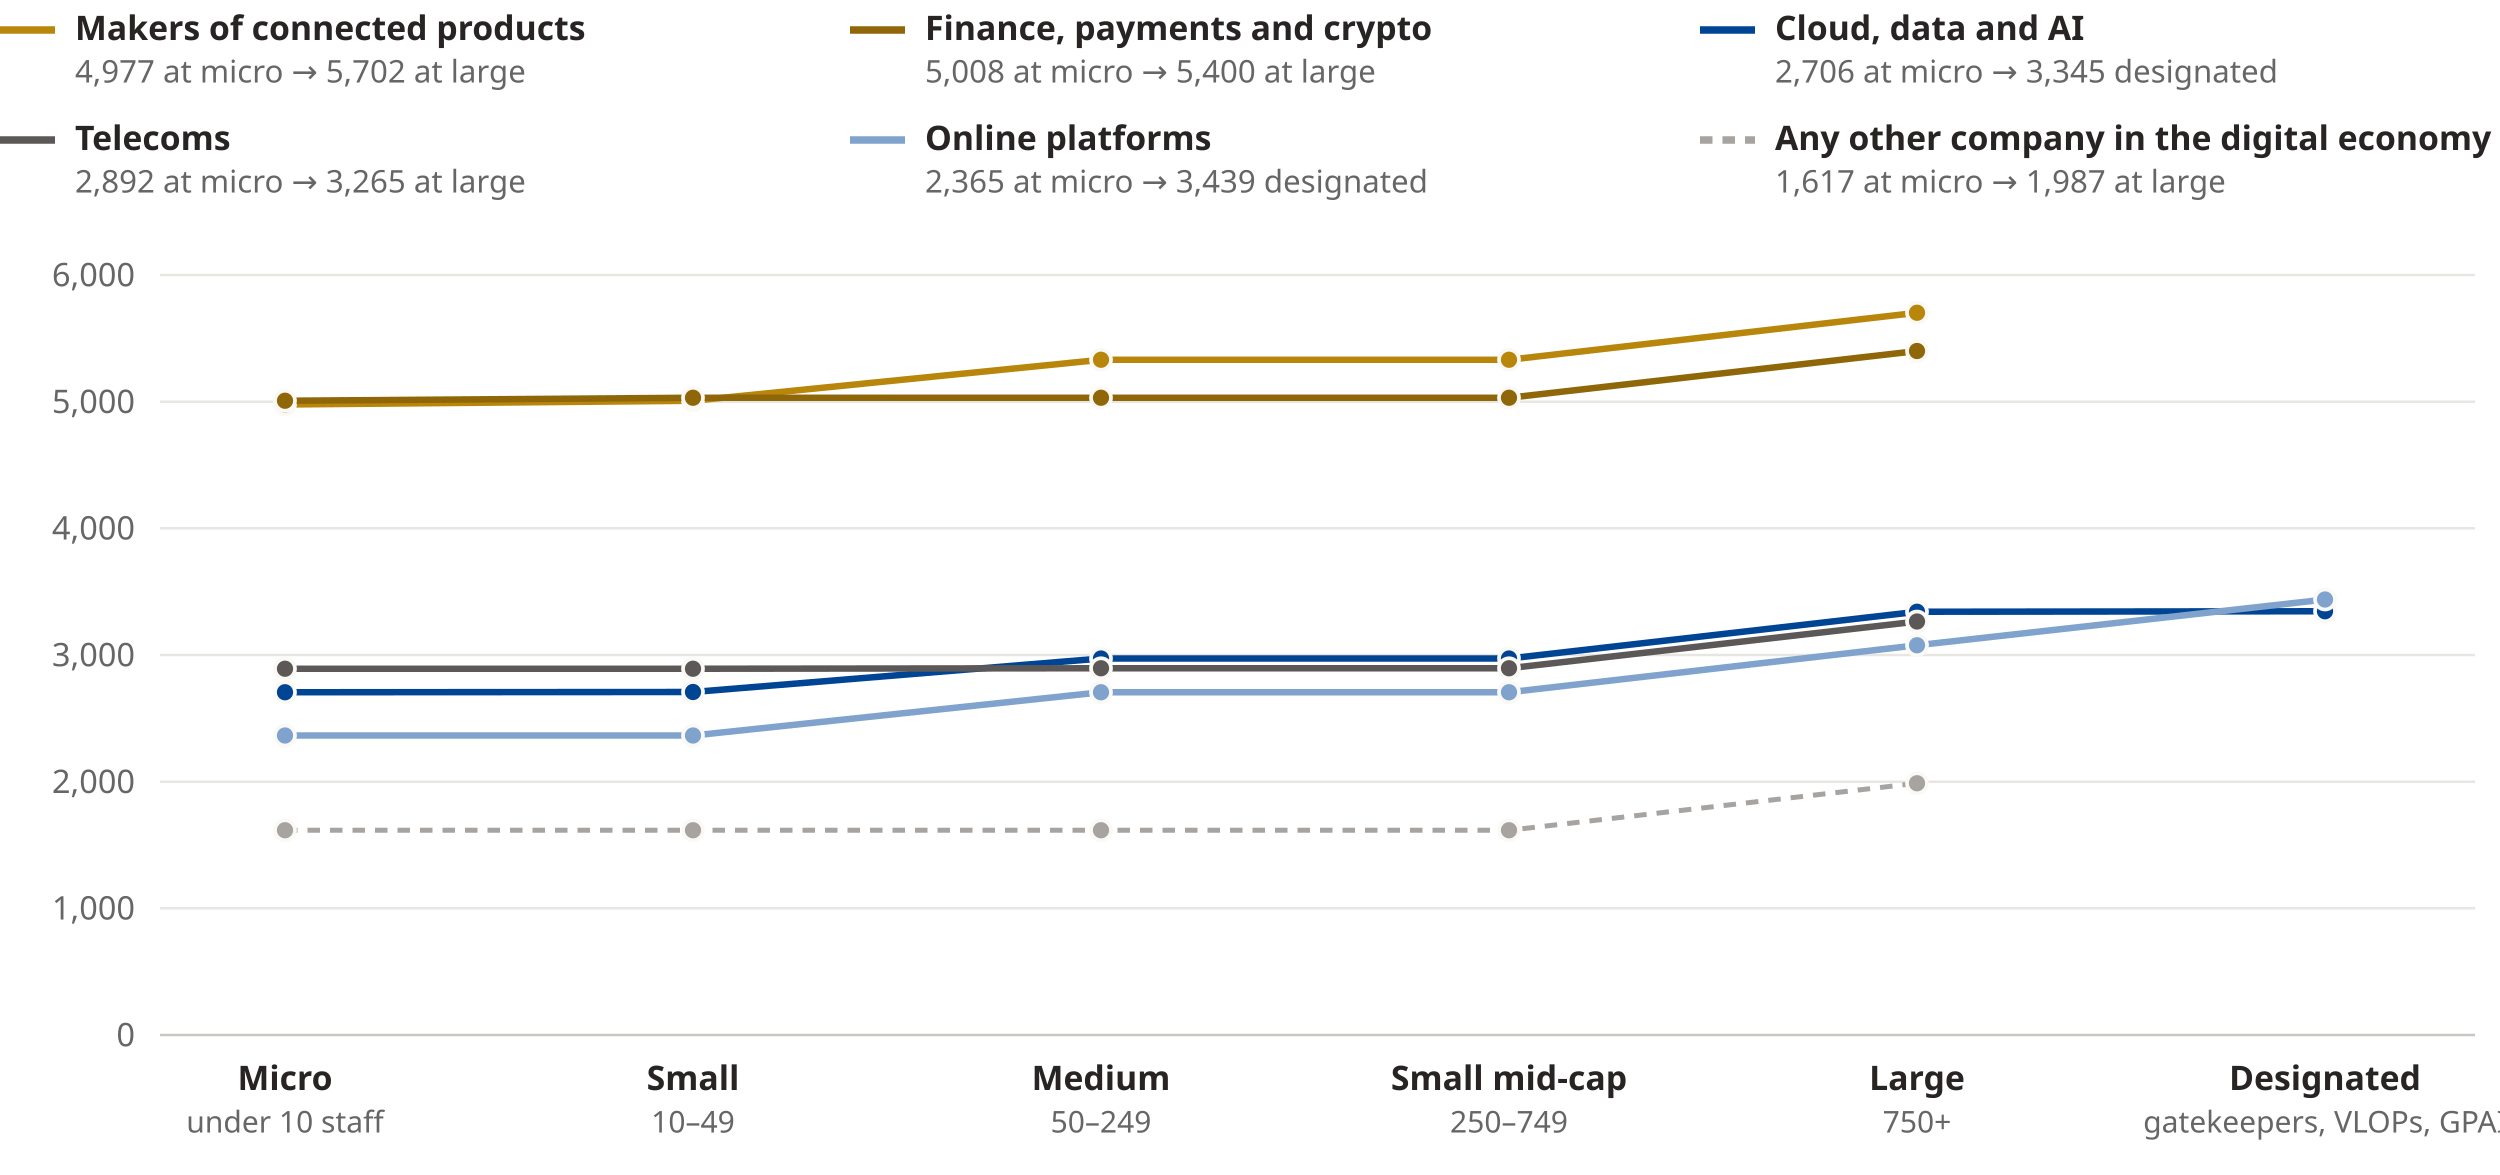
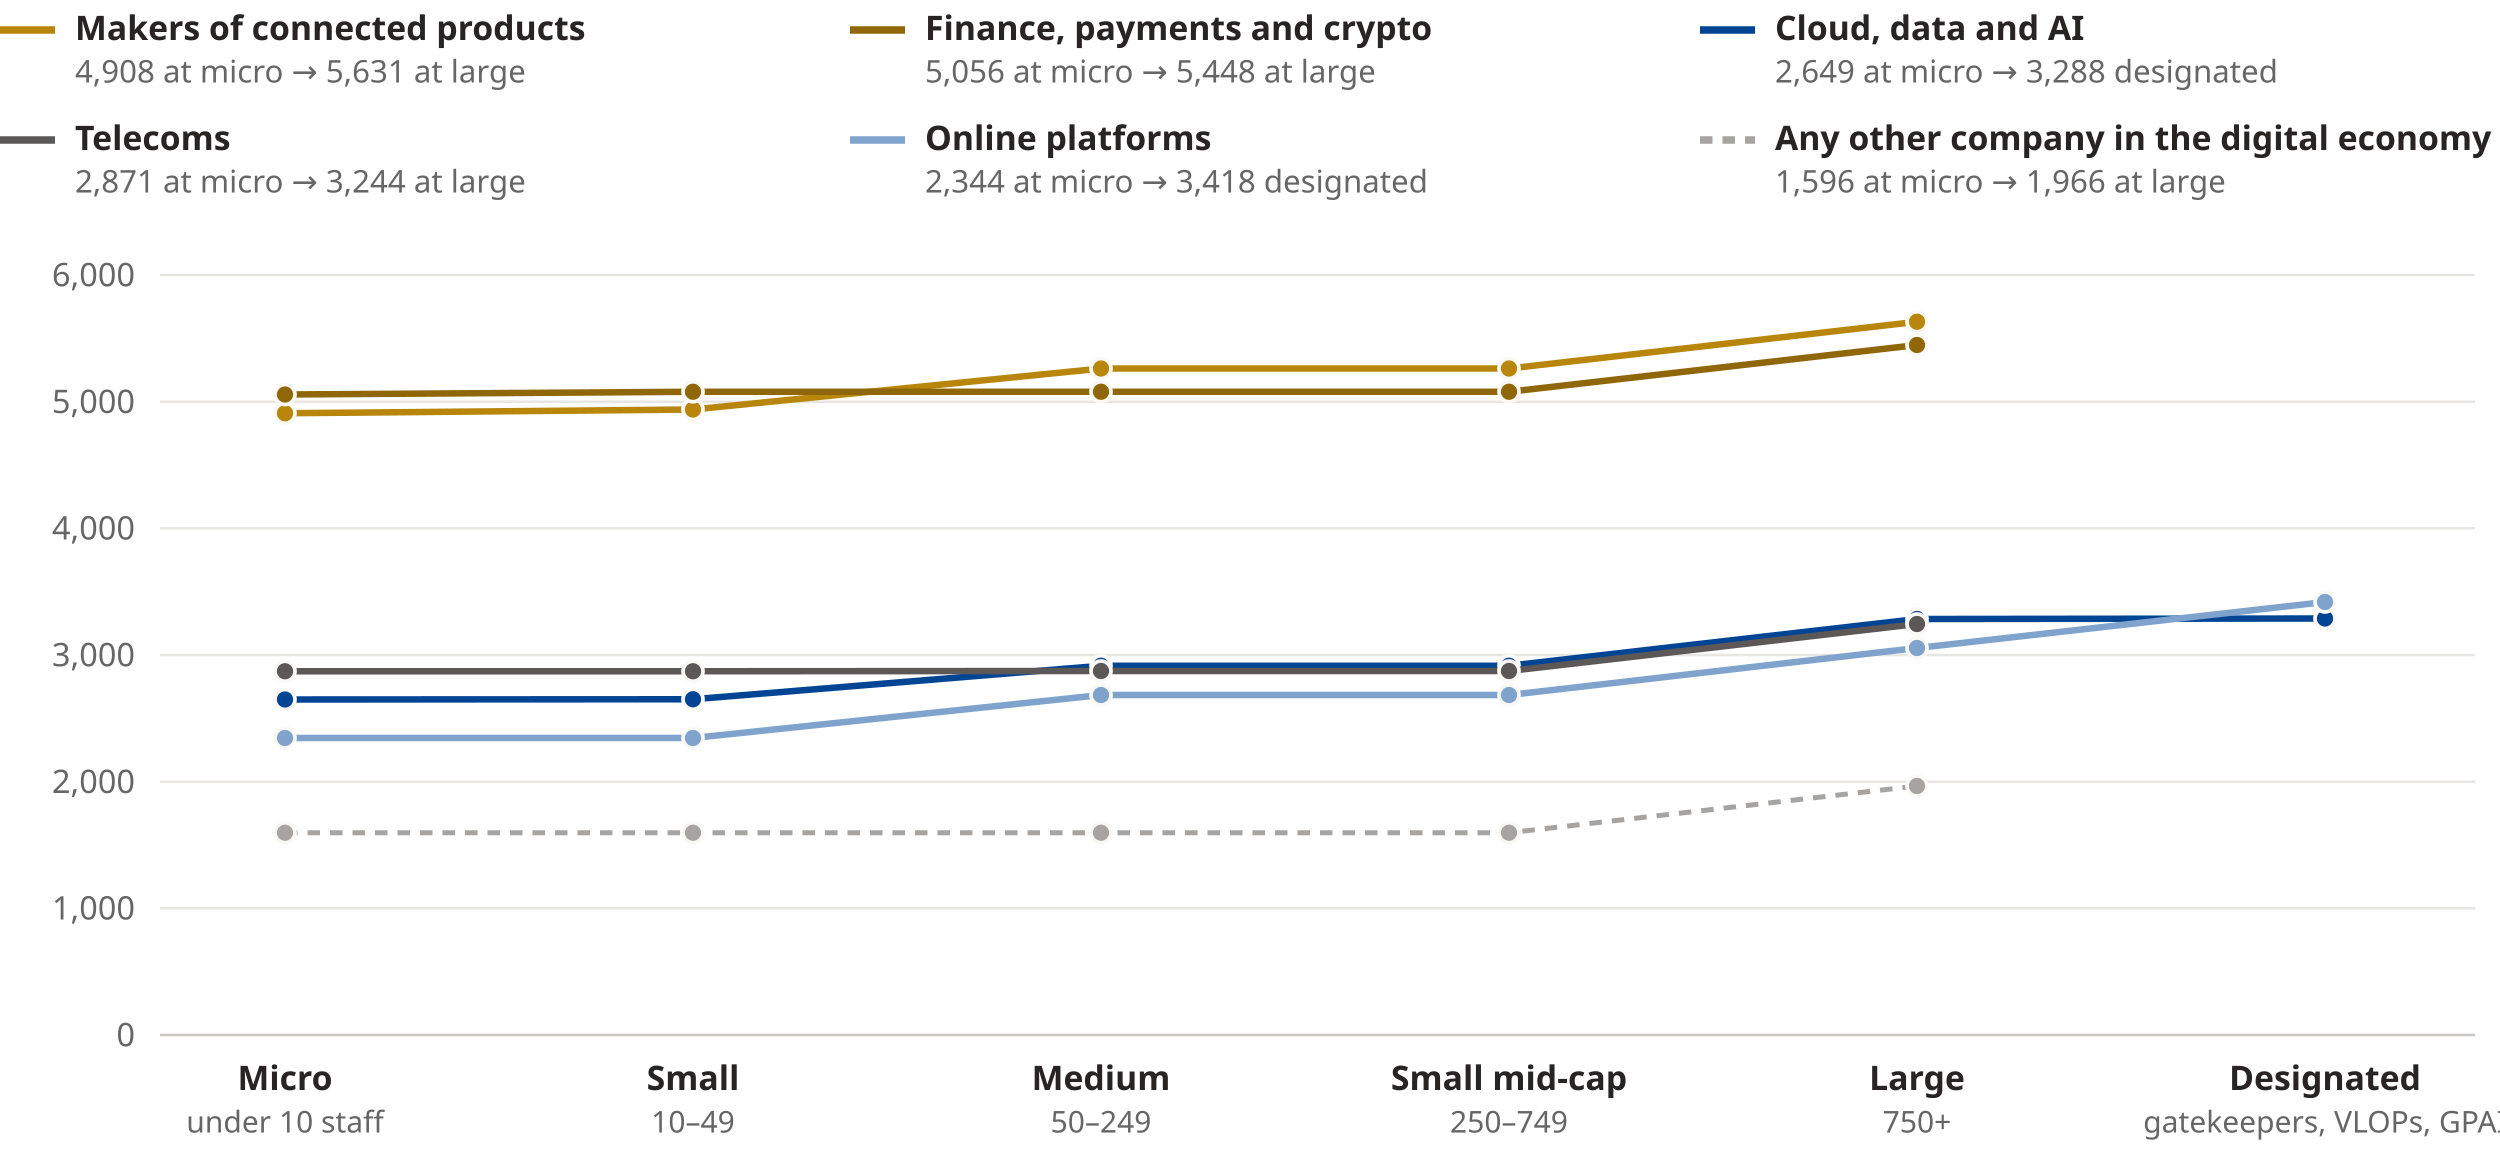
- <svg viewBox="0 0 1000 470" width="100%" role="img" aria-label="Obligations a firm faces at each size, by type of company: Makers of connected products from 4,977 (micro) to 5,702; Finance, payments and crypto from 5,008 (micro) to 5,400; Cloud, data and AI from 2,706 (micro) to 3,345; Telecoms from 2,892 (micro) to 3,265; Online platforms from 2,365 (micro) to 3,439; Any other company in the digital economy from 1,617 (micro) to 1,987">
+ <svg viewBox="0 0 1000 470" width="100%" role="img" aria-label="Obligations a firm faces at each size, by type of company: Makers of connected products from 4,908 (micro) to 5,631; Finance, payments and crypto from 5,056 (micro) to 5,448; Cloud, data and AI from 2,649 (micro) to 3,288; Telecoms from 2,871 (micro) to 3,244; Online platforms from 2,344 (micro) to 3,418; Any other company in the digital economy from 1,596 (micro) to 1,966">
  <line x1="64" x2="990" y1="414.0" y2="414.0" stroke="#C9C6C3" />
  <text x="54.0" y="418.5" text-anchor="end" font-family="DM Sans, sans-serif" font-size="13" fill="#666666">0</text>
  <line x1="64" x2="990" y1="363.3" y2="363.3" stroke="#E8E6E3" />
  <text x="54.0" y="367.8" text-anchor="end" font-family="DM Sans, sans-serif" font-size="13" fill="#666666">1,000</text>
  <line x1="64" x2="990" y1="312.7" y2="312.7" stroke="#E8E6E3" />
  <text x="54.0" y="317.2" text-anchor="end" font-family="DM Sans, sans-serif" font-size="13" fill="#666666">2,000</text>
  <line x1="64" x2="990" y1="262.0" y2="262.0" stroke="#E8E6E3" />
  <text x="54.0" y="266.5" text-anchor="end" font-family="DM Sans, sans-serif" font-size="13" fill="#666666">3,000</text>
  <line x1="64" x2="990" y1="211.3" y2="211.3" stroke="#E8E6E3" />
  <text x="54.0" y="215.8" text-anchor="end" font-family="DM Sans, sans-serif" font-size="13" fill="#666666">4,000</text>
  <line x1="64" x2="990" y1="160.7" y2="160.7" stroke="#E8E6E3" />
  <text x="54.0" y="165.2" text-anchor="end" font-family="DM Sans, sans-serif" font-size="13" fill="#666666">5,000</text>
  <line x1="64" x2="990" y1="110.0" y2="110.0" stroke="#E8E6E3" />
  <text x="54.0" y="114.5" text-anchor="end" font-family="DM Sans, sans-serif" font-size="13" fill="#666666">6,000</text>
  <text x="114.0" y="436.0" text-anchor="middle" font-family="DM Sans, sans-serif" font-size="13.5" fill="#282424" font-weight="600">Micro</text>
  <text x="114.0" y="453.0" text-anchor="middle" font-family="DM Sans, sans-serif" font-size="12" fill="#666666">under 10 staff</text>
  <text x="277.2" y="436.0" text-anchor="middle" font-family="DM Sans, sans-serif" font-size="13.5" fill="#282424" font-weight="600">Small</text>
  <text x="277.2" y="453.0" text-anchor="middle" font-family="DM Sans, sans-serif" font-size="12" fill="#666666">10–49</text>
  <text x="440.4" y="436.0" text-anchor="middle" font-family="DM Sans, sans-serif" font-size="13.5" fill="#282424" font-weight="600">Medium</text>
  <text x="440.4" y="453.0" text-anchor="middle" font-family="DM Sans, sans-serif" font-size="12" fill="#666666">50–249</text>
  <text x="603.6" y="436.0" text-anchor="middle" font-family="DM Sans, sans-serif" font-size="13.5" fill="#282424" font-weight="600">Small mid-cap</text>
  <text x="603.6" y="453.0" text-anchor="middle" font-family="DM Sans, sans-serif" font-size="12" fill="#666666">250–749</text>
  <text x="766.8" y="436.0" text-anchor="middle" font-family="DM Sans, sans-serif" font-size="13.5" fill="#282424" font-weight="600">Large</text>
  <text x="766.8" y="453.0" text-anchor="middle" font-family="DM Sans, sans-serif" font-size="12" fill="#666666">750+</text>
  <text x="930.0" y="436.0" text-anchor="middle" font-family="DM Sans, sans-serif" font-size="13.5" fill="#282424" font-weight="600">Designated</text>
  <text x="930.0" y="453.0" text-anchor="middle" font-family="DM Sans, sans-serif" font-size="12" fill="#666666">gatekeepers, VLOPs, GPAI</text>
-   <path d="M114.0,161.8 L277.2,160.3 L440.4,143.9 L603.6,143.9 L766.8,125.1" fill="none" stroke="#B8860B" stroke-width="2.6" />
-   <circle cx="114.0" cy="161.8" r="4" fill="#B8860B" stroke="#FAF9F5" stroke-width="1.5" />
-   <circle cx="277.2" cy="160.3" r="4" fill="#B8860B" stroke="#FAF9F5" stroke-width="1.5" />
-   <circle cx="440.4" cy="143.9" r="4" fill="#B8860B" stroke="#FAF9F5" stroke-width="1.5" />
-   <circle cx="603.6" cy="143.9" r="4" fill="#B8860B" stroke="#FAF9F5" stroke-width="1.5" />
-   <circle cx="766.8" cy="125.1" r="4" fill="#B8860B" stroke="#FAF9F5" stroke-width="1.5" />
-   <path d="M114.0,160.3 L277.2,159.1 L440.4,159.1 L603.6,159.1 L766.8,140.4" fill="none" stroke="#8F6708" stroke-width="2.6" />
-   <circle cx="114.0" cy="160.3" r="4" fill="#8F6708" stroke="#FAF9F5" stroke-width="1.5" />
-   <circle cx="277.2" cy="159.1" r="4" fill="#8F6708" stroke="#FAF9F5" stroke-width="1.5" />
-   <circle cx="440.4" cy="159.1" r="4" fill="#8F6708" stroke="#FAF9F5" stroke-width="1.5" />
-   <circle cx="603.6" cy="159.1" r="4" fill="#8F6708" stroke="#FAF9F5" stroke-width="1.5" />
-   <circle cx="766.8" cy="140.4" r="4" fill="#8F6708" stroke="#FAF9F5" stroke-width="1.5" />
-   <path d="M114.0,276.9 L277.2,276.8 L440.4,263.4 L603.6,263.4 L766.8,244.7 L930.0,244.5" fill="none" stroke="#004494" stroke-width="2.6" />
-   <circle cx="114.0" cy="276.9" r="4" fill="#004494" stroke="#FAF9F5" stroke-width="1.5" />
-   <circle cx="277.2" cy="276.8" r="4" fill="#004494" stroke="#FAF9F5" stroke-width="1.5" />
-   <circle cx="440.4" cy="263.4" r="4" fill="#004494" stroke="#FAF9F5" stroke-width="1.5" />
-   <circle cx="603.6" cy="263.4" r="4" fill="#004494" stroke="#FAF9F5" stroke-width="1.5" />
-   <circle cx="766.8" cy="244.7" r="4" fill="#004494" stroke="#FAF9F5" stroke-width="1.5" />
-   <circle cx="930.0" cy="244.5" r="4" fill="#004494" stroke="#FAF9F5" stroke-width="1.5" />
-   <path d="M114.0,267.5 L277.2,267.5 L440.4,267.3 L603.6,267.3 L766.8,248.6" fill="none" stroke="#5C5858" stroke-width="2.6" />
-   <circle cx="114.0" cy="267.5" r="4" fill="#5C5858" stroke="#FAF9F5" stroke-width="1.5" />
-   <circle cx="277.2" cy="267.5" r="4" fill="#5C5858" stroke="#FAF9F5" stroke-width="1.5" />
-   <circle cx="440.4" cy="267.3" r="4" fill="#5C5858" stroke="#FAF9F5" stroke-width="1.5" />
-   <circle cx="603.6" cy="267.3" r="4" fill="#5C5858" stroke="#FAF9F5" stroke-width="1.5" />
-   <circle cx="766.8" cy="248.6" r="4" fill="#5C5858" stroke="#FAF9F5" stroke-width="1.5" />
-   <path d="M114.0,294.2 L277.2,294.2 L440.4,276.9 L603.6,276.9 L766.8,258.1 L930.0,239.8" fill="none" stroke="#7FA3CC" stroke-width="2.6" />
-   <circle cx="114.0" cy="294.2" r="4" fill="#7FA3CC" stroke="#FAF9F5" stroke-width="1.5" />
-   <circle cx="277.2" cy="294.2" r="4" fill="#7FA3CC" stroke="#FAF9F5" stroke-width="1.5" />
-   <circle cx="440.4" cy="276.9" r="4" fill="#7FA3CC" stroke="#FAF9F5" stroke-width="1.5" />
-   <circle cx="603.6" cy="276.9" r="4" fill="#7FA3CC" stroke="#FAF9F5" stroke-width="1.5" />
-   <circle cx="766.8" cy="258.1" r="4" fill="#7FA3CC" stroke="#FAF9F5" stroke-width="1.5" />
-   <circle cx="930.0" cy="239.8" r="4" fill="#7FA3CC" stroke="#FAF9F5" stroke-width="1.5" />
-   <path d="M114.0,332.1 L277.2,332.1 L440.4,332.1 L603.6,332.1 L766.8,313.3" fill="none" stroke="#A6A3A0" stroke-width="2" stroke-dasharray="5 4" />
-   <circle cx="114.0" cy="332.1" r="4" fill="#A6A3A0" stroke="#FAF9F5" stroke-width="1.5" />
-   <circle cx="277.2" cy="332.1" r="4" fill="#A6A3A0" stroke="#FAF9F5" stroke-width="1.5" />
-   <circle cx="440.4" cy="332.1" r="4" fill="#A6A3A0" stroke="#FAF9F5" stroke-width="1.5" />
-   <circle cx="603.6" cy="332.1" r="4" fill="#A6A3A0" stroke="#FAF9F5" stroke-width="1.5" />
-   <circle cx="766.8" cy="313.3" r="4" fill="#A6A3A0" stroke="#FAF9F5" stroke-width="1.5" />
+   <path d="M114.0,165.3 L277.2,163.8 L440.4,147.4 L603.6,147.4 L766.8,128.7" fill="none" stroke="#B8860B" stroke-width="2.6" />
+   <circle cx="114.0" cy="165.3" r="4" fill="#B8860B" stroke="#FAF9F5" stroke-width="1.5" />
+   <circle cx="277.2" cy="163.8" r="4" fill="#B8860B" stroke="#FAF9F5" stroke-width="1.5" />
+   <circle cx="440.4" cy="147.4" r="4" fill="#B8860B" stroke="#FAF9F5" stroke-width="1.5" />
+   <circle cx="603.6" cy="147.4" r="4" fill="#B8860B" stroke="#FAF9F5" stroke-width="1.5" />
+   <circle cx="766.8" cy="128.7" r="4" fill="#B8860B" stroke="#FAF9F5" stroke-width="1.5" />
+   <path d="M114.0,157.8 L277.2,156.7 L440.4,156.7 L603.6,156.7 L766.8,138.0" fill="none" stroke="#8F6708" stroke-width="2.6" />
+   <circle cx="114.0" cy="157.8" r="4" fill="#8F6708" stroke="#FAF9F5" stroke-width="1.5" />
+   <circle cx="277.2" cy="156.7" r="4" fill="#8F6708" stroke="#FAF9F5" stroke-width="1.5" />
+   <circle cx="440.4" cy="156.7" r="4" fill="#8F6708" stroke="#FAF9F5" stroke-width="1.5" />
+   <circle cx="603.6" cy="156.7" r="4" fill="#8F6708" stroke="#FAF9F5" stroke-width="1.5" />
+   <circle cx="766.8" cy="138.0" r="4" fill="#8F6708" stroke="#FAF9F5" stroke-width="1.5" />
+   <path d="M114.0,279.8 L277.2,279.7 L440.4,266.3 L603.6,266.3 L766.8,247.6 L930.0,247.4" fill="none" stroke="#004494" stroke-width="2.6" />
+   <circle cx="114.0" cy="279.8" r="4" fill="#004494" stroke="#FAF9F5" stroke-width="1.5" />
+   <circle cx="277.2" cy="279.7" r="4" fill="#004494" stroke="#FAF9F5" stroke-width="1.5" />
+   <circle cx="440.4" cy="266.3" r="4" fill="#004494" stroke="#FAF9F5" stroke-width="1.5" />
+   <circle cx="603.6" cy="266.3" r="4" fill="#004494" stroke="#FAF9F5" stroke-width="1.5" />
+   <circle cx="766.8" cy="247.6" r="4" fill="#004494" stroke="#FAF9F5" stroke-width="1.5" />
+   <circle cx="930.0" cy="247.4" r="4" fill="#004494" stroke="#FAF9F5" stroke-width="1.5" />
+   <path d="M114.0,268.5 L277.2,268.5 L440.4,268.4 L603.6,268.4 L766.8,249.6" fill="none" stroke="#5C5858" stroke-width="2.6" />
+   <circle cx="114.0" cy="268.5" r="4" fill="#5C5858" stroke="#FAF9F5" stroke-width="1.5" />
+   <circle cx="277.2" cy="268.5" r="4" fill="#5C5858" stroke="#FAF9F5" stroke-width="1.5" />
+   <circle cx="440.4" cy="268.4" r="4" fill="#5C5858" stroke="#FAF9F5" stroke-width="1.5" />
+   <circle cx="603.6" cy="268.4" r="4" fill="#5C5858" stroke="#FAF9F5" stroke-width="1.5" />
+   <circle cx="766.8" cy="249.6" r="4" fill="#5C5858" stroke="#FAF9F5" stroke-width="1.5" />
+   <path d="M114.0,295.2 L277.2,295.2 L440.4,278.0 L603.6,278.0 L766.8,259.2 L930.0,240.8" fill="none" stroke="#7FA3CC" stroke-width="2.6" />
+   <circle cx="114.0" cy="295.2" r="4" fill="#7FA3CC" stroke="#FAF9F5" stroke-width="1.5" />
+   <circle cx="277.2" cy="295.2" r="4" fill="#7FA3CC" stroke="#FAF9F5" stroke-width="1.5" />
+   <circle cx="440.4" cy="278.0" r="4" fill="#7FA3CC" stroke="#FAF9F5" stroke-width="1.5" />
+   <circle cx="603.6" cy="278.0" r="4" fill="#7FA3CC" stroke="#FAF9F5" stroke-width="1.5" />
+   <circle cx="766.8" cy="259.2" r="4" fill="#7FA3CC" stroke="#FAF9F5" stroke-width="1.5" />
+   <circle cx="930.0" cy="240.8" r="4" fill="#7FA3CC" stroke="#FAF9F5" stroke-width="1.5" />
+   <path d="M114.0,333.1 L277.2,333.1 L440.4,333.1 L603.6,333.1 L766.8,314.4" fill="none" stroke="#A6A3A0" stroke-width="2" stroke-dasharray="5 4" />
+   <circle cx="114.0" cy="333.1" r="4" fill="#A6A3A0" stroke="#FAF9F5" stroke-width="1.5" />
+   <circle cx="277.2" cy="333.1" r="4" fill="#A6A3A0" stroke="#FAF9F5" stroke-width="1.5" />
+   <circle cx="440.4" cy="333.1" r="4" fill="#A6A3A0" stroke="#FAF9F5" stroke-width="1.5" />
+   <circle cx="603.6" cy="333.1" r="4" fill="#A6A3A0" stroke="#FAF9F5" stroke-width="1.5" />
+   <circle cx="766.8" cy="314.4" r="4" fill="#A6A3A0" stroke="#FAF9F5" stroke-width="1.5" />
  <line x1="0" x2="22" y1="12" y2="12" stroke="#B8860B" stroke-width="3" />
  <text x="30.0" y="16.0" text-anchor="start" font-family="DM Sans, sans-serif" font-size="13.5" fill="#282424" font-weight="600">Makers of connected products</text>
-   <text x="30.0" y="33.0" text-anchor="start" font-family="DM Sans, sans-serif" font-size="12.5" fill="#666666">4,977 at micro → 5,702 at large</text>
+   <text x="30.0" y="33.0" text-anchor="start" font-family="DM Sans, sans-serif" font-size="12.5" fill="#666666">4,908 at micro → 5,631 at large</text>
  <line x1="340" x2="362" y1="12" y2="12" stroke="#8F6708" stroke-width="3" />
  <text x="370.0" y="16.0" text-anchor="start" font-family="DM Sans, sans-serif" font-size="13.5" fill="#282424" font-weight="600">Finance, payments and crypto</text>
-   <text x="370.0" y="33.0" text-anchor="start" font-family="DM Sans, sans-serif" font-size="12.5" fill="#666666">5,008 at micro → 5,400 at large</text>
+   <text x="370.0" y="33.0" text-anchor="start" font-family="DM Sans, sans-serif" font-size="12.5" fill="#666666">5,056 at micro → 5,448 at large</text>
  <line x1="680" x2="702" y1="12" y2="12" stroke="#004494" stroke-width="3" />
  <text x="710.0" y="16.0" text-anchor="start" font-family="DM Sans, sans-serif" font-size="13.5" fill="#282424" font-weight="600">Cloud, data and AI</text>
-   <text x="710.0" y="33.0" text-anchor="start" font-family="DM Sans, sans-serif" font-size="12.5" fill="#666666">2,706 at micro → 3,345 designated</text>
+   <text x="710.0" y="33.0" text-anchor="start" font-family="DM Sans, sans-serif" font-size="12.5" fill="#666666">2,649 at micro → 3,288 designated</text>
  <line x1="0" x2="22" y1="56" y2="56" stroke="#5C5858" stroke-width="3" />
  <text x="30.0" y="60.0" text-anchor="start" font-family="DM Sans, sans-serif" font-size="13.5" fill="#282424" font-weight="600">Telecoms</text>
-   <text x="30.0" y="77.0" text-anchor="start" font-family="DM Sans, sans-serif" font-size="12.5" fill="#666666">2,892 at micro → 3,265 at large</text>
+   <text x="30.0" y="77.0" text-anchor="start" font-family="DM Sans, sans-serif" font-size="12.5" fill="#666666">2,871 at micro → 3,244 at large</text>
  <line x1="340" x2="362" y1="56" y2="56" stroke="#7FA3CC" stroke-width="3" />
  <text x="370.0" y="60.0" text-anchor="start" font-family="DM Sans, sans-serif" font-size="13.5" fill="#282424" font-weight="600">Online platforms</text>
-   <text x="370.0" y="77.0" text-anchor="start" font-family="DM Sans, sans-serif" font-size="12.5" fill="#666666">2,365 at micro → 3,439 designated</text>
+   <text x="370.0" y="77.0" text-anchor="start" font-family="DM Sans, sans-serif" font-size="12.5" fill="#666666">2,344 at micro → 3,418 designated</text>
  <line x1="680" x2="702" y1="56" y2="56" stroke="#A6A3A0" stroke-width="3" stroke-dasharray="5 4" />
  <text x="710.0" y="60.0" text-anchor="start" font-family="DM Sans, sans-serif" font-size="13.5" fill="#282424" font-weight="600">Any other company in the digital economy</text>
-   <text x="710.0" y="77.0" text-anchor="start" font-family="DM Sans, sans-serif" font-size="12.5" fill="#666666">1,617 at micro → 1,987 at large</text>
+   <text x="710.0" y="77.0" text-anchor="start" font-family="DM Sans, sans-serif" font-size="12.5" fill="#666666">1,596 at micro → 1,966 at large</text>
</svg>
